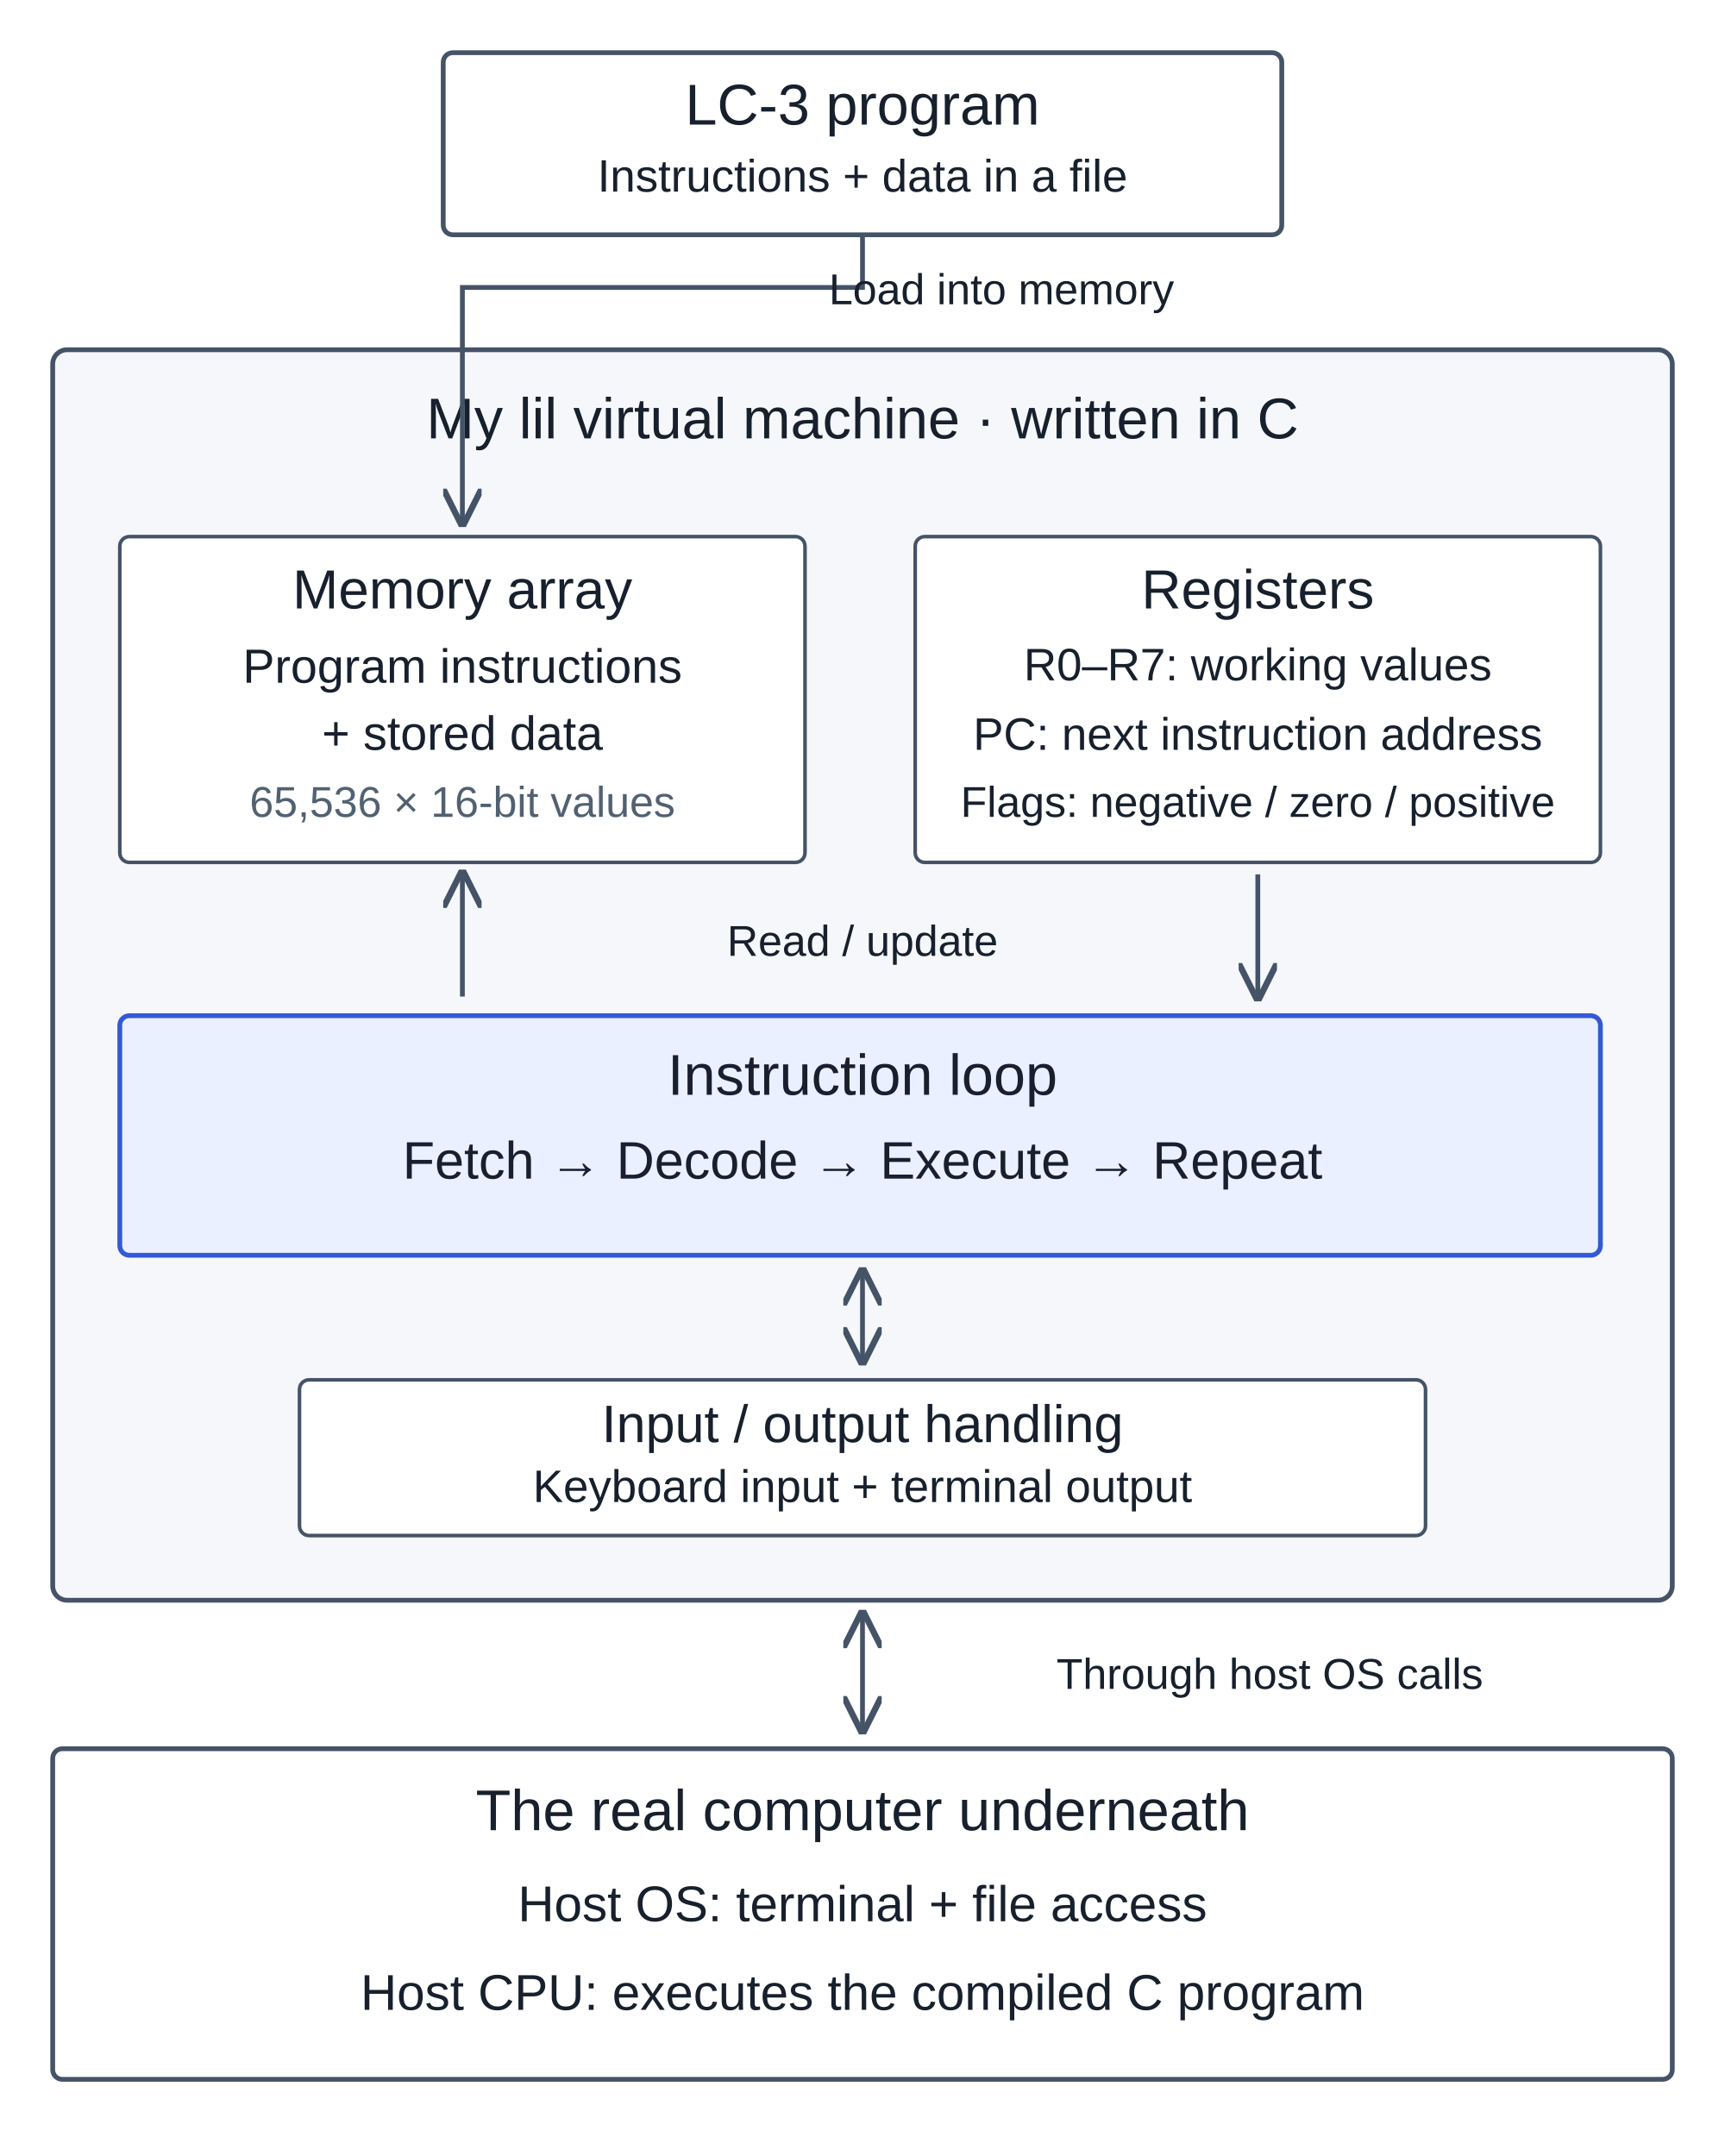
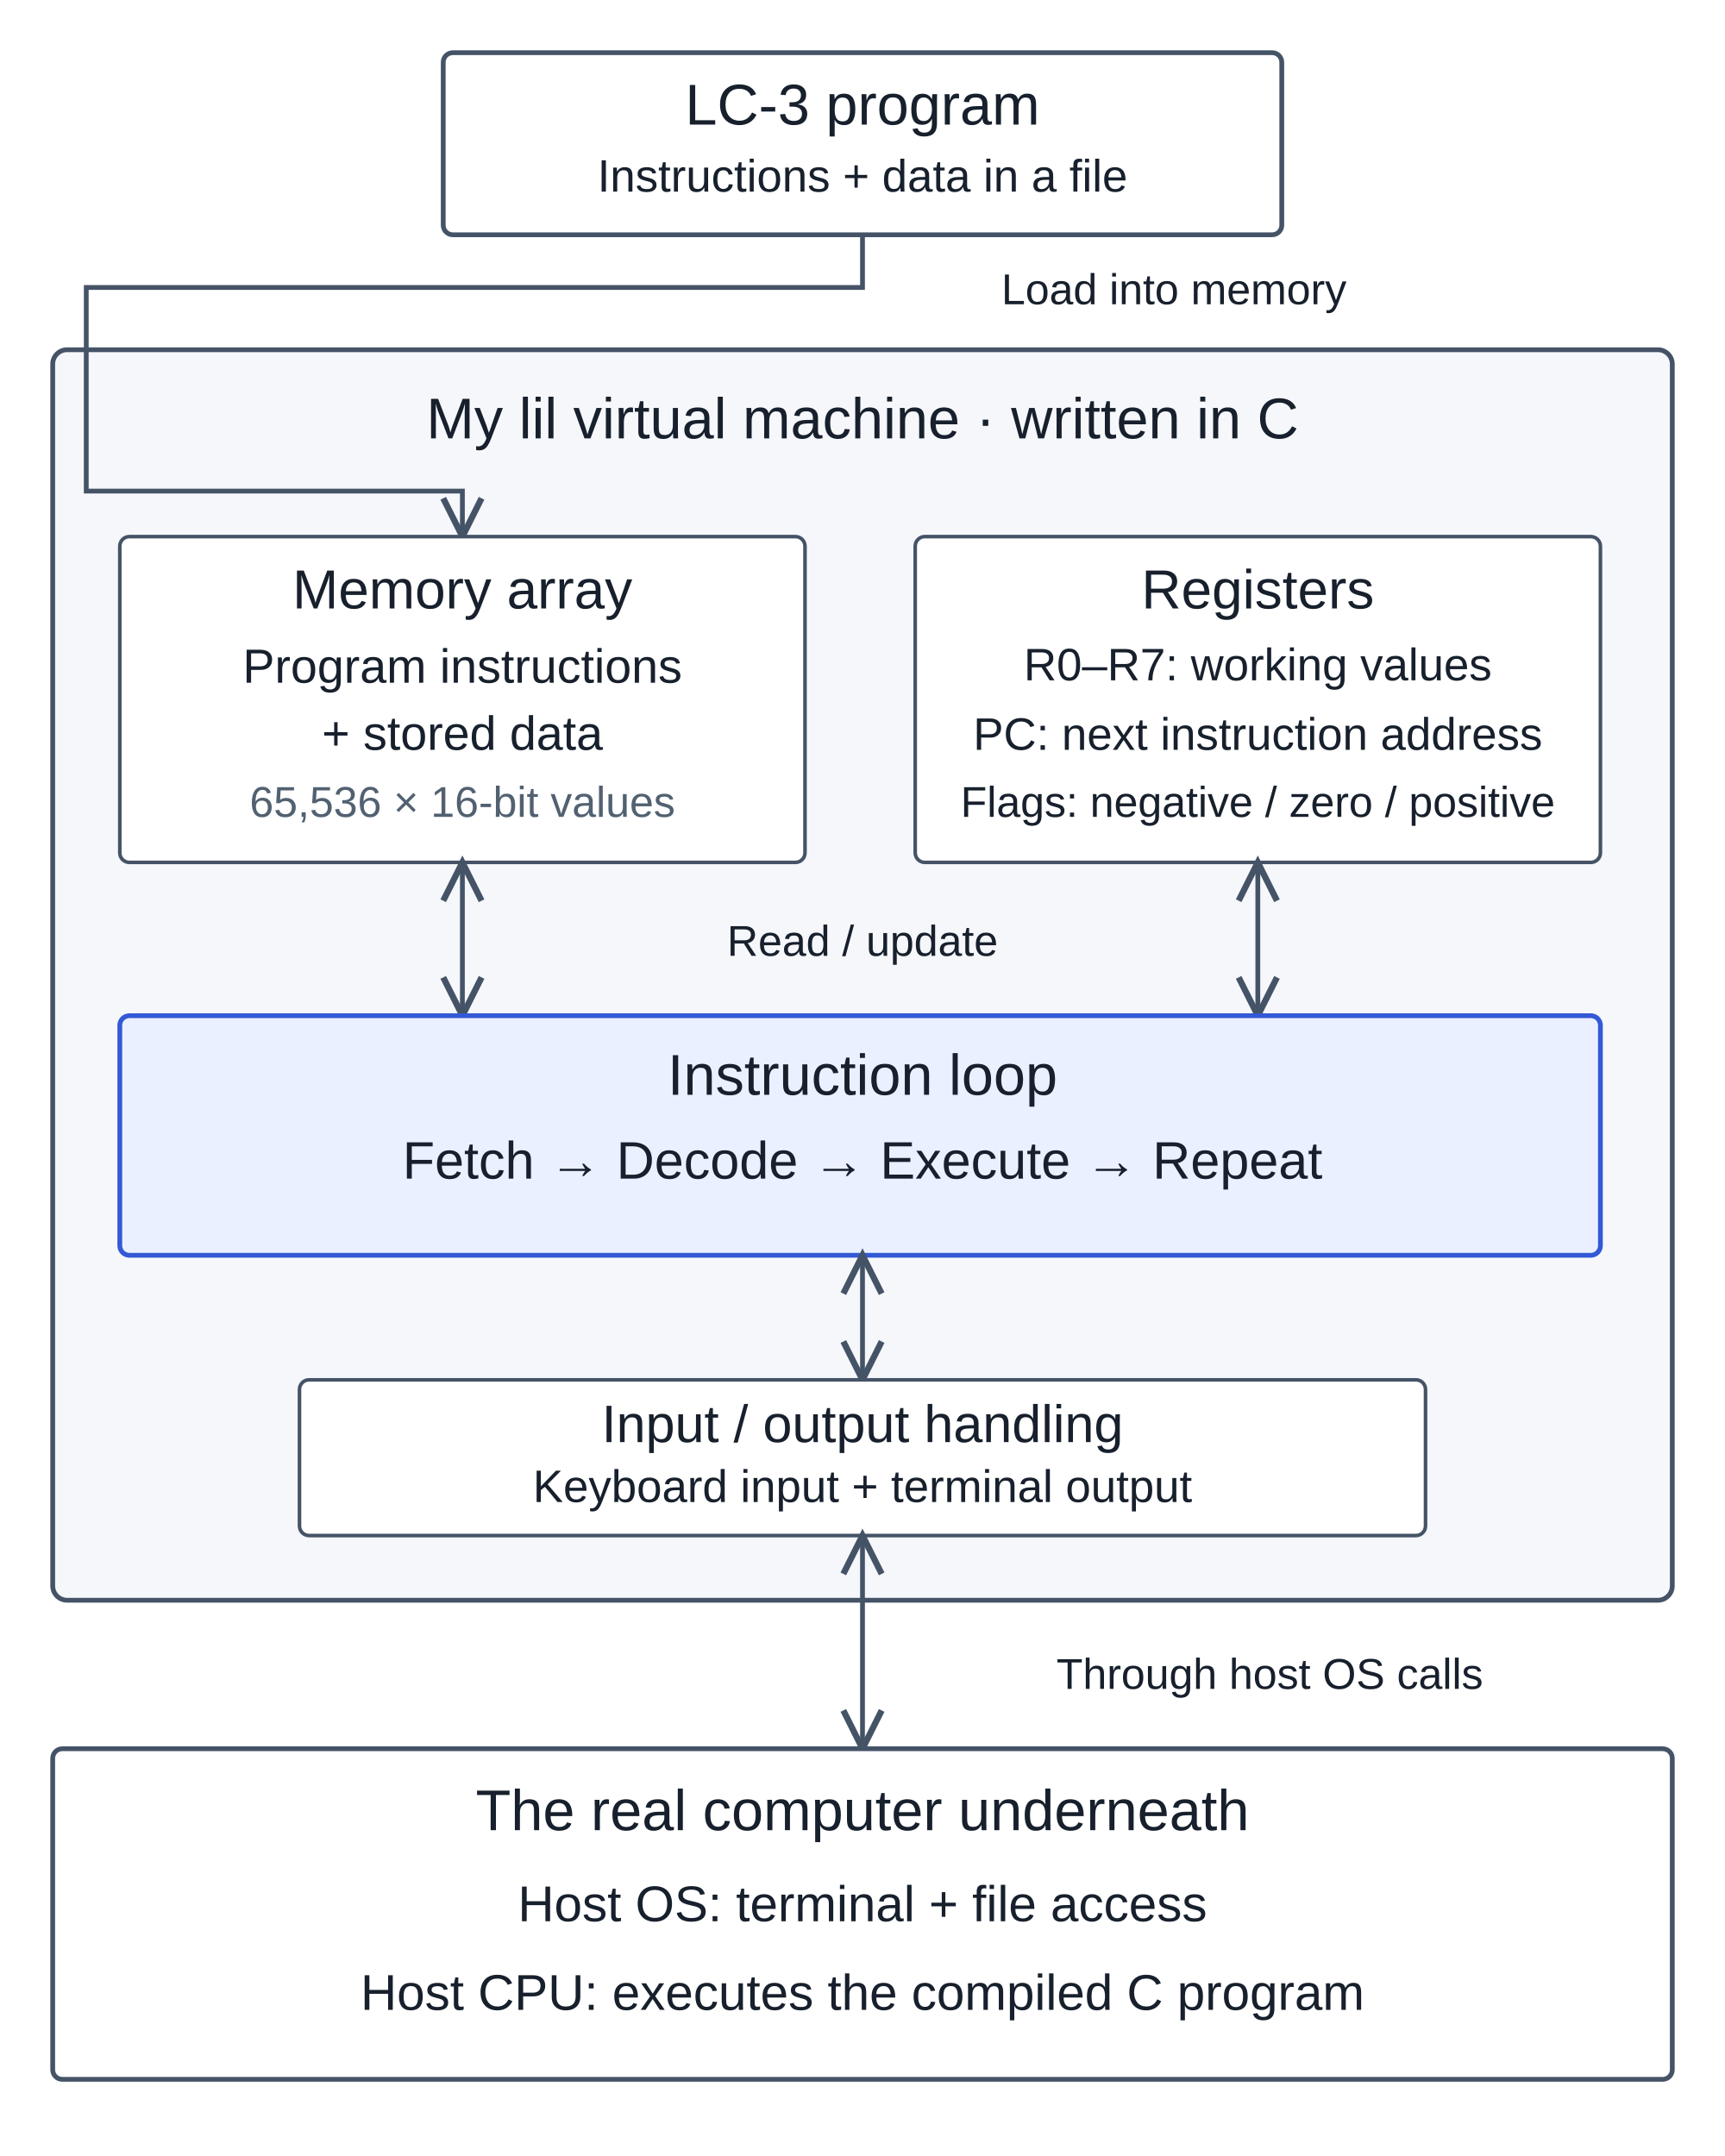
<svg xmlns="http://www.w3.org/2000/svg" width="720" height="900" viewBox="0 0 720 900" role="img" aria-labelledby="title desc">
  <defs>
-     <marker id="arrow" markerWidth="8" markerHeight="8" refX="7" refY="4" orient="auto-start-reverse">
+     <marker id="arrow" markerWidth="8" markerHeight="8" refX="8" overflow="visible" refY="4" orient="auto-start-reverse">
      <path d="M0 0 L8 4 L0 8" fill="none" stroke="#455367" stroke-width="1.3" />
    </marker>
  </defs>
  <rect width="720" height="900" fill="#fff" />
  <g font-family="Arial, Helvetica, sans-serif" fill="#17202c" text-anchor="middle">
    <rect x="185" y="22" width="350" height="76" rx="4" fill="#fff" stroke="#455367" stroke-width="2" />
    <text x="360" y="52" font-size="24">LC-3 program</text>
    <text x="360" y="80" font-size="19">Instructions + data in a file</text>
    <rect x="22" y="146" width="676" height="522" rx="6" fill="#f5f7fb" stroke="#455367" stroke-width="2" />
    <text x="360" y="183" font-size="24">My lil virtual machine · written in C</text>
-     <path d="M360 98 V120 H193 V218" fill="none" stroke="#455367" stroke-width="2" marker-end="url(#arrow)" />
-     <text x="418" y="127" font-size="18">Load into memory</text>
+     <path d="M360 98 V120 H36 V205 H193 V224" fill="none" stroke="#455367" stroke-width="2" marker-end="url(#arrow)" />
+     <text x="490" y="127" font-size="18">Load into memory</text>
    <rect x="50" y="224" width="286" height="136" rx="4" fill="#fff" stroke="#455367" stroke-width="1.5" />
    <text x="193" y="254" font-size="23">Memory array</text>
    <text x="193" y="285" font-size="20">Program instructions</text>
    <text x="193" y="313" font-size="20">+ stored data</text>
    <text x="193" y="341" font-size="18" fill="#526171">65,536 × 16-bit values</text>
    <rect x="382" y="224" width="286" height="136" rx="4" fill="#fff" stroke="#455367" stroke-width="1.5" />
    <text x="525" y="254" font-size="23">Registers</text>
    <text x="525" y="284" font-size="19">R0–R7: working values</text>
    <text x="525" y="313" font-size="19">PC: next instruction address</text>
    <text x="525" y="341" font-size="18">Flags: negative / zero / positive</text>
-     <path d="M193 365 V416 M525 365 V416" fill="none" stroke="#455367" stroke-width="2" marker-start="url(#arrow)" marker-end="url(#arrow)" />
+     <path d="M193 360 V424" fill="none" stroke="#455367" stroke-width="2" marker-start="url(#arrow)" marker-end="url(#arrow)" />
+     <path d="M525 360 V424" fill="none" stroke="#455367" stroke-width="2" marker-start="url(#arrow)" marker-end="url(#arrow)" />
    <text x="360" y="399" font-size="18">Read / update</text>
    <rect x="50" y="424" width="618" height="100" rx="4" fill="#eaf0ff" stroke="#3459d5" stroke-width="2" />
    <text x="360" y="457" font-size="24">Instruction loop</text>
    <text x="360" y="492" font-size="22">Fetch → Decode → Execute → Repeat</text>
-     <path d="M360 531 V568" fill="none" stroke="#455367" stroke-width="2" marker-start="url(#arrow)" marker-end="url(#arrow)" />
+     <path d="M360 524 V576" fill="none" stroke="#455367" stroke-width="2" marker-start="url(#arrow)" marker-end="url(#arrow)" />
    <rect x="125" y="576" width="470" height="65" rx="4" fill="#fff" stroke="#455367" stroke-width="1.5" />
    <text x="360" y="602" font-size="22">Input / output handling</text>
    <text x="360" y="627" font-size="19">Keyboard input + terminal output</text>
-     <path d="M360 674 V722" fill="none" stroke="#455367" stroke-width="2" marker-start="url(#arrow)" marker-end="url(#arrow)" />
+     <path d="M360 641 V730" fill="none" stroke="#455367" stroke-width="2" marker-start="url(#arrow)" marker-end="url(#arrow)" />
    <text x="530" y="705" font-size="18">Through host OS calls</text>
    <rect x="22" y="730" width="676" height="138" rx="4" fill="#fff" stroke="#455367" stroke-width="2" />
    <text x="360" y="764" font-size="24">The real computer underneath</text>
    <text x="360" y="802" font-size="21">Host OS: terminal + file access</text>
    <text x="360" y="839" font-size="21">Host CPU: executes the compiled C program</text>
  </g>
</svg>
